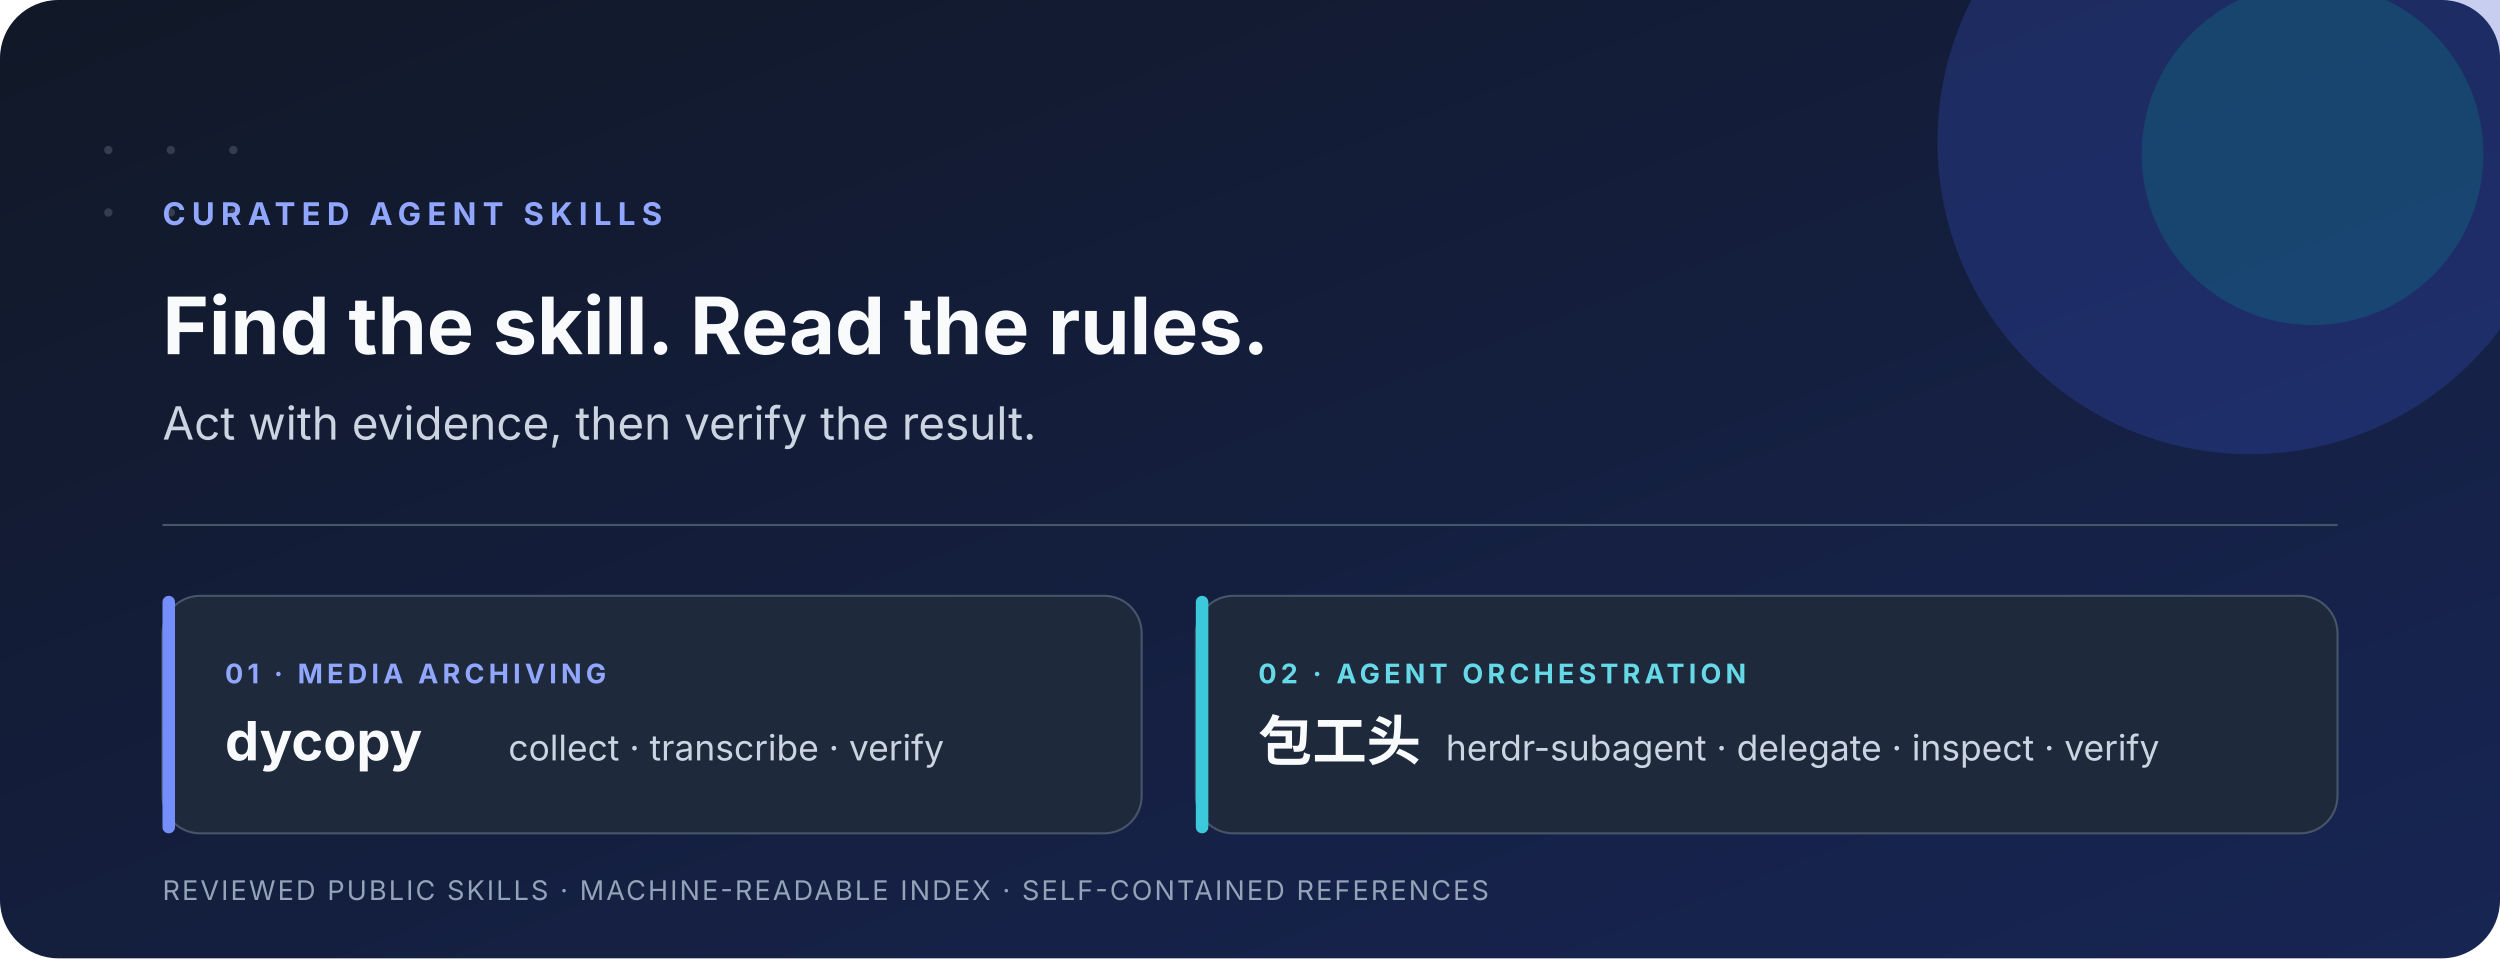
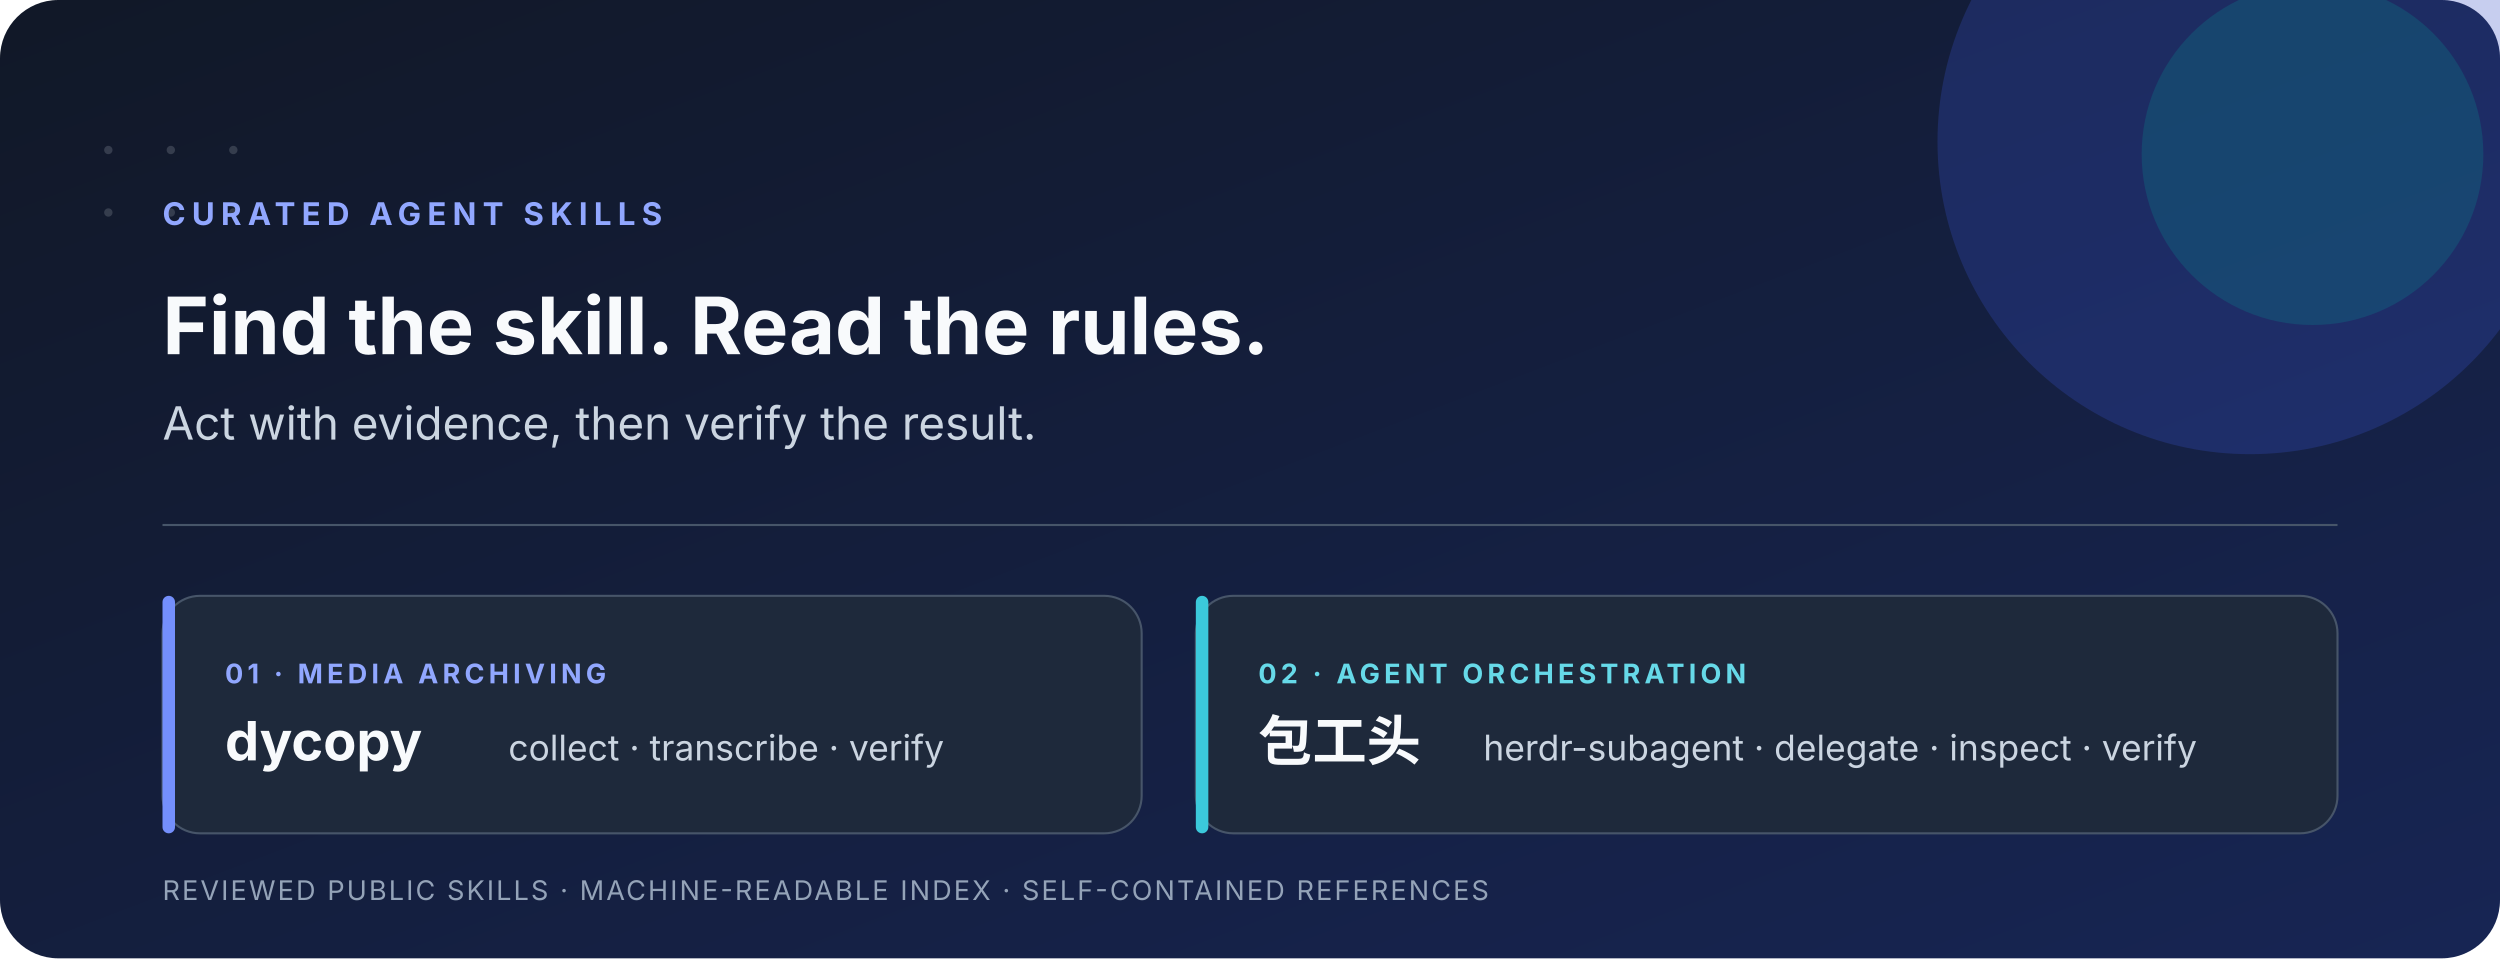
<svg xmlns="http://www.w3.org/2000/svg" viewBox="0 0 1200 460" role="img" aria-labelledby="title desc">
  <defs>
    <linearGradient id="bg" x1="0" y1="0" x2="1" y2="1">
      <stop offset="0" stop-color="#111827" />
      <stop offset="1" stop-color="#172554" />
    </linearGradient>
  </defs>
  <rect width="1200" height="460" rx="28" fill="url(#bg)" />
  <circle cx="1080" cy="68" r="150" fill="#364fc7" opacity=".28" />
  <circle cx="1110" cy="74" r="82" fill="#0b7285" opacity=".35" />
  <g fill="#e2e8f0" opacity=".17">
    <circle cx="52" cy="72" r="2" />
    <circle cx="82" cy="72" r="2" />
    <circle cx="112" cy="72" r="2" />
    <circle cx="52" cy="102" r="2" />
    <circle cx="82" cy="102" r="2" />
    <circle cx="112" cy="102" r="2" />
  </g>
  <text x="78" y="108" fill="#91a7ff" font-family="Inter, Segoe UI, sans-serif" font-size="15" font-weight="700" letter-spacing="3">CURATED AGENT SKILLS</text>
  <text x="78" y="170" fill="#f8fafc" font-family="Inter, Segoe UI, sans-serif" font-size="38" font-weight="700">Find the skill. Read the rules.</text>
  <text x="78" y="211" fill="#cbd5e1" font-family="Inter, Segoe UI, sans-serif" font-size="22">Act with evidence, then verify the result.</text>
  <path d="M78 252H1122" stroke="#475569" stroke-width="1" />
  <g font-family="Inter, Segoe UI, sans-serif">
    <rect x="78" y="286" width="470" height="114" rx="18" fill="#1e293b" stroke="#475569" />
    <rect x="78" y="286" width="6" height="114" rx="3" fill="#748ffc" />
    <text x="108" y="328" fill="#91a7ff" font-size="13" font-weight="700" letter-spacing="2">01 · MEDIA ARCHIVING</text>
    <text x="108" y="365" fill="#f8fafc" font-size="26" font-weight="700">dycopy</text>
    <text x="244" y="365" fill="#cbd5e1" font-size="17">collect · transcribe · verify</text>
    <rect x="574" y="286" width="548" height="114" rx="18" fill="#1e293b" stroke="#475569" />
    <rect x="574" y="286" width="6" height="114" rx="3" fill="#3bc9db" />
    <text x="604" y="328" fill="#66d9e8" font-size="13" font-weight="700" letter-spacing="2">02 · AGENT ORCHESTRATION</text>
    <text x="604" y="365" fill="#f8fafc" font-size="26" font-weight="700">包工头</text>
-     <text x="694" y="365" fill="#cbd5e1" font-size="17">herdr-subagent · delegate · inspect · verify</text>
+     <text x="712" y="365" fill="#cbd5e1" font-size="17">herdr-subagent · delegate · inspect · verify</text>
  </g>
  <text x="78" y="432" fill="#94a3b8" font-family="Inter, Segoe UI, sans-serif" font-size="13" letter-spacing="1">REVIEWED PUBLIC SKILLS · MACHINE-READABLE INDEX · SELF-CONTAINED REFERENCES</text>
</svg>
